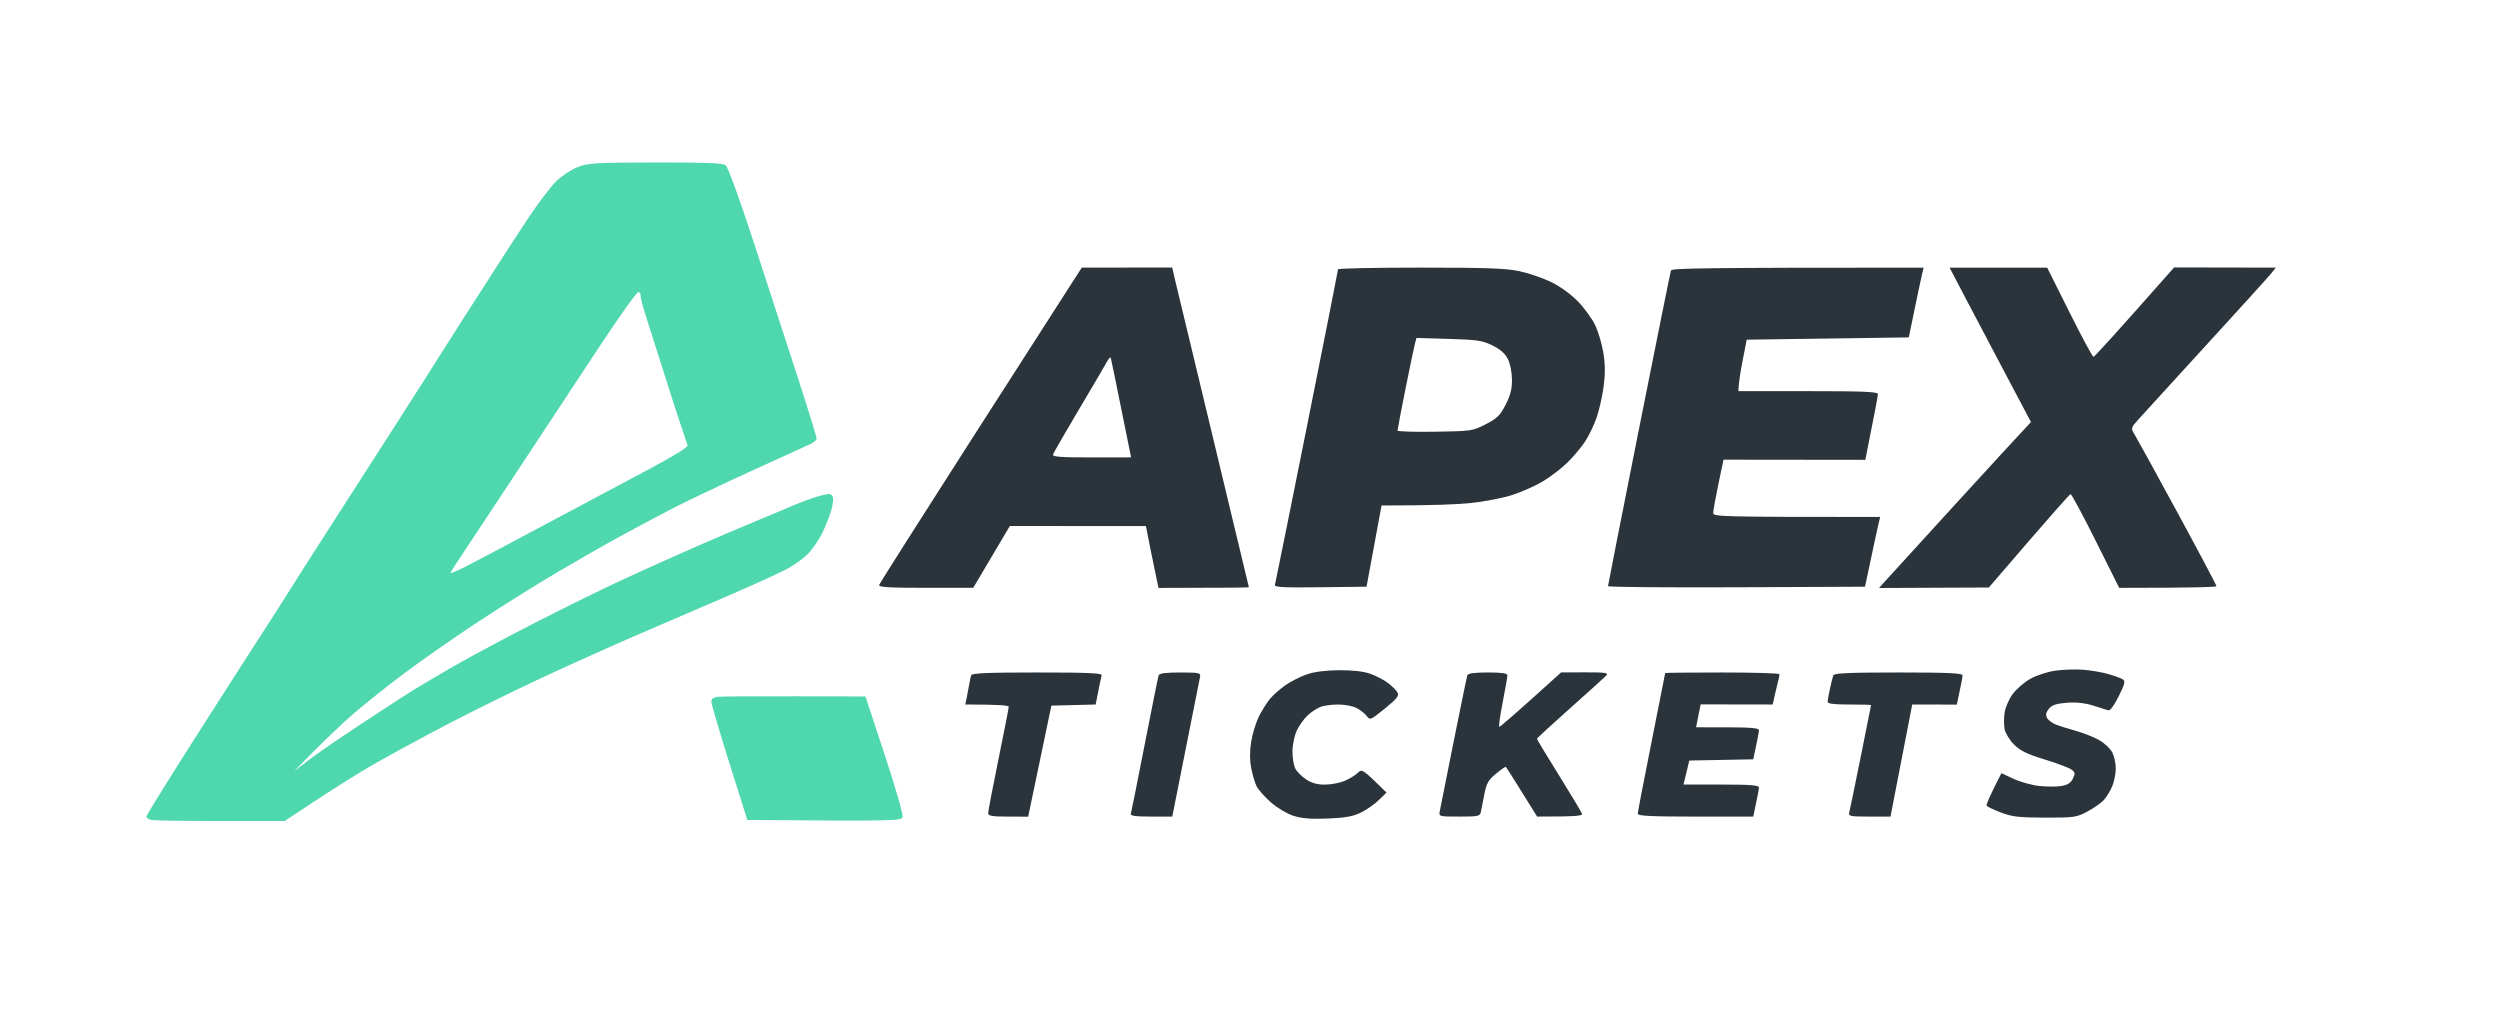
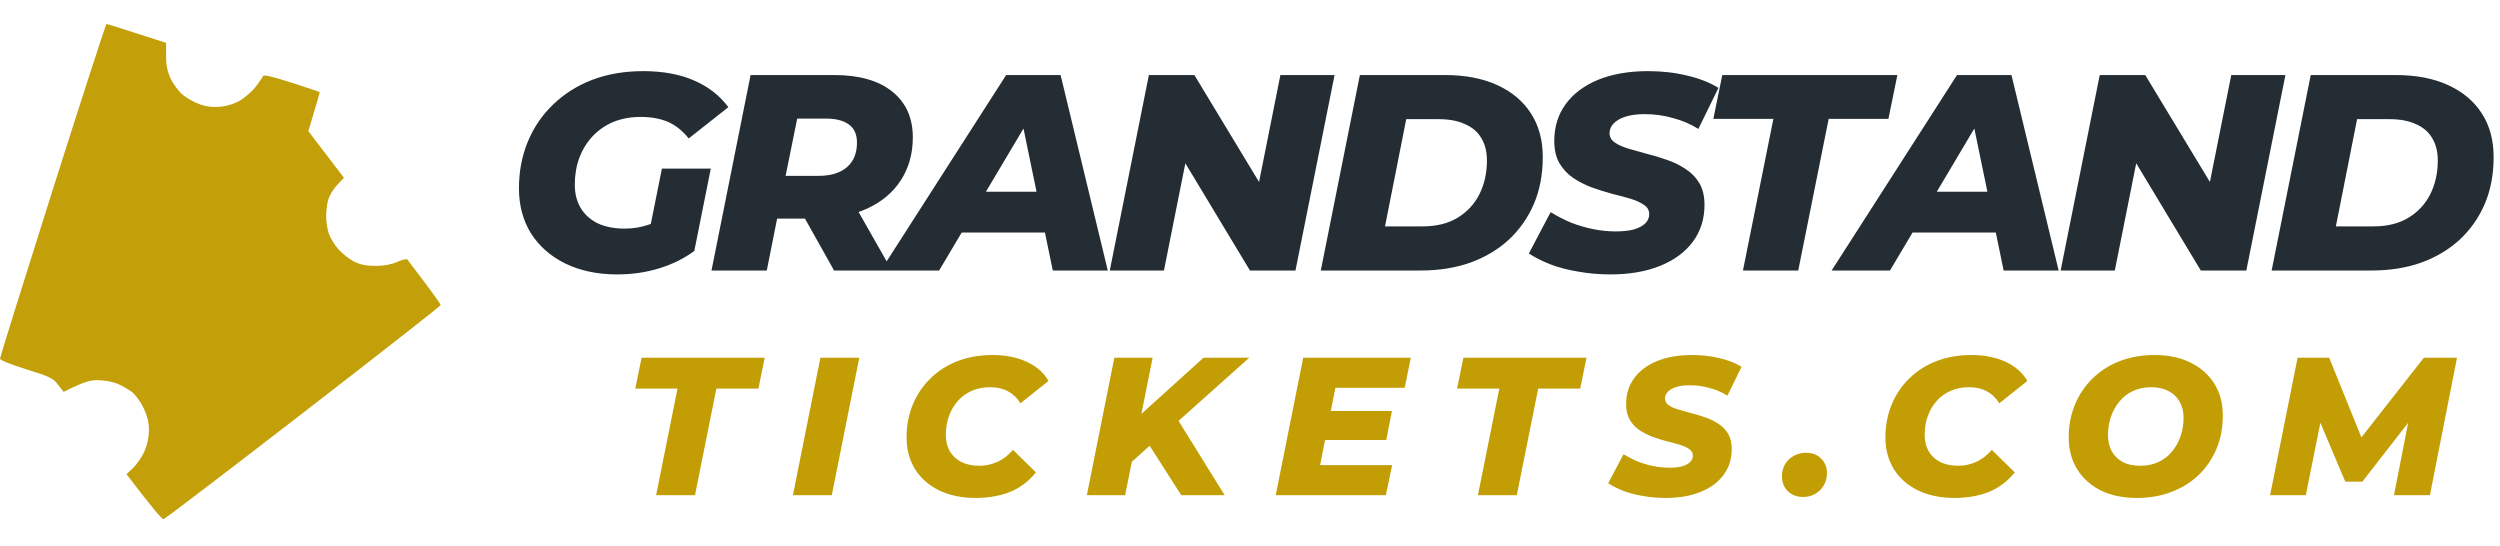
- <svg xmlns="http://www.w3.org/2000/svg" version="1.2" viewBox="0 0 1093 452" width="1093" height="452">
-   <style>
- 		.s0 { opacity: .96;fill: #48d5aa } 
- 		.s1 { opacity: .97;fill: #242e34 } 
- 	</style>
-   <g id="Background">
-     <path id="Path 0" fill-rule="evenodd" class="s0" d="m286.5 71.03c21.92-0.05 29.42 0.25 30.72 1.2 1.06 0.78 5.96 14.25 12.67 34.77 6.01 18.43 14.59 44.75 19.05 58.5 4.46 13.75 8.09 25.56 8.08 26.25-0.01 0.69-1.26 1.78-2.77 2.42-1.51 0.65-13.32 6.03-26.25 11.96-12.93 5.93-27.77 12.98-33 15.67-5.23 2.68-15.13 7.94-22 11.67-6.88 3.73-20.15 11.29-29.5 16.8-9.35 5.51-25.32 15.53-35.5 22.26-10.18 6.74-24.35 16.64-31.5 22.01-7.15 5.37-17.05 13.26-22 17.53-4.95 4.27-12.82 11.69-26 25.19l6.5-5c3.57-2.75 13.96-9.89 23.08-15.88 9.12-5.98 18.79-12.28 21.5-13.99 2.71-1.7 10.99-6.61 18.42-10.91 7.43-4.29 24.3-13.3 37.5-20.03 13.2-6.72 29.63-14.79 36.5-17.92 6.88-3.14 14.3-6.53 16.5-7.53 2.2-1.01 9.63-4.3 16.5-7.31 6.88-3.01 18.13-7.8 25-10.65 6.88-2.84 14.98-6.24 18-7.54 3.02-1.31 7.66-2.97 10.3-3.69 4.15-1.13 4.91-1.11 5.66 0.19 0.53 0.92 0.27 3.44-0.66 6.5-0.84 2.75-2.6 7.14-3.91 9.75-1.32 2.61-3.85 6.38-5.64 8.37-1.79 1.99-5.95 5.1-9.25 6.91-3.3 1.81-15.45 7.34-27 12.29-11.55 4.94-29.77 12.8-40.5 17.45-10.73 4.66-28.95 12.86-40.5 18.23-11.55 5.37-30.22 14.59-41.5 20.48-11.28 5.89-26.13 13.98-33 17.97-6.88 3.99-18.13 11.02-37.5 23.98l-28 0.02c-15.4 0.01-29.01-0.2-30.25-0.46-1.24-0.27-2.25-0.94-2.25-1.49 0-0.55 9.26-15.51 20.57-33.25 11.31-17.74 24.8-38.77 29.97-46.75 5.17-7.98 10.78-16.75 12.46-19.5 1.68-2.75 8.85-14 15.94-25 7.08-11 20.45-31.82 29.72-46.27 9.26-14.44 17.72-27.72 18.8-29.5 1.08-1.77 5.44-8.63 9.68-15.23 4.25-6.6 11.02-17.16 15.04-23.46 4.03-6.3 10.77-16.65 14.98-23 4.22-6.35 9.62-13.45 12-15.78 2.39-2.33 6.59-5.12 9.34-6.2 4.55-1.79 7.62-1.97 34-2.03zm-63.32 139.47c-12.33 18.7-23.27 35.24-24.3 36.75-1.04 1.51-1.88 2.97-1.88 3.25 0 0.28 2.81-0.91 6.25-2.63 3.44-1.72 18.63-9.75 33.75-17.84 15.13-8.1 35.71-19.07 45.75-24.38 11.09-5.86 18.1-10.14 17.87-10.9-0.2-0.69-1.52-4.63-2.93-8.75-1.4-4.13-4.67-14.25-7.26-22.5-2.58-8.25-5.99-18.94-7.56-23.75-1.58-4.81-2.82-9.4-2.77-10.19 0.06-0.79-0.34-1.68-0.89-1.98-0.55-0.3-8.33 10.59-17.3 24.19-8.96 13.6-26.39 40.03-38.73 58.73zm155.19 94l8.43 25.5c4.75 14.39 8.16 26.26 7.81 27.25-0.57 1.63-2.98 1.73-67.89 1.25l-7.87-25c-4.33-13.75-7.86-25.79-7.86-26.75 0.01-1.15 0.95-1.87 2.76-2.11 1.51-0.19 16.67-0.31 64.62-0.14z" />
-     <path id="Path 1" fill-rule="evenodd" class="s1" d="m472.97 117l39.53-0.04 1.2 5.27c0.67 2.9 8.21 34.29 16.77 69.77 8.56 35.48 15.55 64.61 15.54 64.75 0 0.14-8.9 0.26-39.51 0.29l-1.83-8.77q-1.53-7.23-3.67-18.27l-59.5-0.03-16 27.02-20.75 0.01c-16.13 0-20.67-0.28-20.38-1.25 0.2-0.69 18.26-29.15 40.13-63.25 21.87-34.1 41.72-65.04 44.11-68.75zm-1.25 62c-6.05 10.18-11.17 19.06-11.36 19.75-0.27 0.97 3.57 1.25 16.9 1.23l17.25-0.02c-6.63-32.91-8.69-42.91-8.86-43.46-0.17-0.55-0.89 0.13-1.61 1.5-0.72 1.38-6.26 10.82-12.32 21zm149.29-62c28.76 0 37.46 0.31 43.25 1.55 3.98 0.86 10.17 2.96 13.75 4.68 3.86 1.85 8.63 5.28 11.75 8.45 2.88 2.92 6.35 7.68 7.7 10.57 1.35 2.89 2.96 8.4 3.57 12.25 0.79 5.03 0.8 9.19 0.04 14.75-0.58 4.26-1.98 10.34-3.09 13.5-1.12 3.16-3.35 7.78-4.96 10.25-1.6 2.47-5.07 6.61-7.71 9.19-2.64 2.58-7.5 6.31-10.8 8.29-3.3 1.97-9.38 4.66-13.5 5.98-4.13 1.31-12.23 2.87-18 3.47-5.78 0.6-16.92 1.08-39 1.07l-6.56 35.5-20.22 0.25c-15.81 0.2-20.14-0.02-19.84-1 0.21-0.69 6.5-31.85 13.99-69.25 7.48-37.4 13.61-68.34 13.61-68.75 0.01-0.41 16.22-0.75 36.02-0.75zm-2.37 33.13c-0.37 1.3-2.23 10.25-4.16 19.87-1.92 9.63-3.49 17.84-3.48 18.25 0 0.41 7.35 0.64 16.33 0.5 15.94-0.24 16.47-0.32 22.2-3.25 4.99-2.55 6.29-3.82 8.7-8.5 2.13-4.13 2.83-6.87 2.81-11-0.02-3.17-0.78-6.98-1.78-9-1.21-2.42-3.3-4.26-6.75-5.96-4.42-2.18-6.63-2.51-19.11-2.87l-14.11-0.42zm222.38-33.12l-0.68 2.75c-0.37 1.51-1.83 8.37-5.82 27.75l-70.86 1-1.76 9c-0.97 4.95-1.79 10.01-1.88 13.5h30.5c23.72 0 30.5 0.27 30.51 1.25 0.01 0.68-1.23 7.44-5.51 28.78l-62-0.07-2.26 10.77c-1.23 5.92-2.25 11.55-2.25 12.52 0.01 1.63 2.41 1.75 73.01 1.75l-0.68 2.75c-0.37 1.51-1.86 8.37-5.96 27.75l-56.18 0.25c-30.9 0.13-56.18-0.09-56.18-0.5 0.01-0.42 6.1-31.35 13.55-68.75 7.45-37.4 13.73-68.57 13.97-69.25 0.33-0.98 12.33-1.25 110.48-1.25zm11.34 0h42.66l9.75 19.5c5.36 10.73 10.08 19.5 10.5 19.5 0.41 0 8.51-8.8 35.25-39.09l44.5 0.09-2.25 2.77c-1.24 1.52-13.99 15.59-28.34 31.25-14.35 15.66-27.62 30.2-29.5 32.31-3.34 3.75-3.38 3.89-1.75 6.5 0.91 1.47 9.35 16.84 18.76 34.17 9.41 17.32 17.1 31.83 17.09 32.25-0.01 0.41-9.58 0.75-42.51 0.75l-10.25-20.5c-5.64-11.28-10.59-20.49-11-20.47-0.42 0.02-8.63 9.22-35.75 40.82l-48 0.21 2-2.25c1.1-1.24 14.56-15.99 29.91-32.78 15.36-16.8 29.4-32.11 34.51-37.53l-10.06-19c-5.54-10.45-13.55-25.64-17.8-33.75zm58.16 175.78c3.3 0.24 8.25 1.06 11 1.84 2.75 0.77 5.67 1.83 6.5 2.35 1.28 0.8 1.03 1.89-1.75 7.48-1.94 3.91-3.75 6.37-4.5 6.11-0.69-0.25-3.73-1.2-6.75-2.13-3.69-1.12-7.48-1.52-11.5-1.19-4.53 0.37-6.43 1.01-7.75 2.62-1.2 1.47-1.48 2.68-0.88 3.89 0.47 0.96 2.16 2.28 3.75 2.93 1.58 0.65 5.58 1.92 8.88 2.83 3.3 0.9 7.91 2.73 10.25 4.06 2.34 1.34 4.92 3.78 5.75 5.43 0.82 1.65 1.5 4.8 1.5 7 0 2.2-0.7 5.68-1.56 7.75-0.85 2.06-2.54 4.8-3.75 6.09-1.2 1.3-4.44 3.55-7.19 5-4.71 2.5-5.78 2.65-18.5 2.62-11.46-0.04-14.37-0.38-19.25-2.25-3.16-1.22-5.96-2.55-6.21-2.96-0.26-0.42 1.09-3.79 6.46-14.25l5.25 2.47c2.89 1.36 7.95 2.77 11.25 3.14 3.3 0.36 7.69 0.37 9.75 0.02 2.7-0.46 4.1-1.36 5-3.24 1.1-2.29 1-2.78-0.75-4.02-1.1-0.77-6.39-2.75-11.75-4.39-7.59-2.32-10.53-3.76-13.25-6.48-1.93-1.94-3.77-4.96-4.11-6.75-0.33-1.79-0.33-5.05 0-7.25 0.33-2.2 1.9-5.8 3.49-8 1.59-2.2 5.08-5.23 7.75-6.72 2.68-1.5 7.57-3.11 10.87-3.57 3.3-0.47 8.7-0.66 12-0.43zm-325 0.23c5.75-0.04 10.62 0.51 13.5 1.52 2.47 0.87 5.96 2.68 7.75 4.02 1.79 1.35 3.68 3.23 4.21 4.2 0.8 1.44-0.17 2.67-5.5 7-6.29 5.11-6.5 5.19-7.96 3.25-0.83-1.1-2.85-2.68-4.5-3.5-1.65-0.83-5.25-1.5-8-1.5-2.75 0-6.24 0.47-7.75 1.06-1.51 0.58-4.05 2.27-5.63 3.75-1.58 1.48-3.71 4.49-4.73 6.69-1.01 2.2-1.85 6.25-1.85 9-0.01 2.75 0.54 6.1 1.22 7.45 0.68 1.35 2.81 3.5 4.74 4.78 2.45 1.63 4.92 2.31 8.25 2.29 2.61-0.01 6.44-0.72 8.5-1.58 2.06-0.86 4.65-2.42 5.75-3.49 1.98-1.91 2.04-1.88 12.67 8.55l-3.34 3.26c-1.83 1.79-5.36 4.26-7.83 5.47-3.47 1.7-6.8 2.31-14.5 2.62-7.33 0.3-11.34-0.02-15-1.18-2.82-0.9-7.13-3.47-9.89-5.89-2.68-2.35-5.49-5.52-6.25-7.03-0.75-1.52-1.81-5.12-2.36-8q-1-5.25 0-11.5c0.55-3.44 2.07-8.39 3.37-11 1.31-2.62 3.5-6.1 4.87-7.75 1.37-1.65 4.43-4.35 6.81-6 2.39-1.65 6.61-3.78 9.39-4.72 3.23-1.1 8.31-1.74 14.06-1.77zm-132.03 0.99c22.36 0 28.45 0.27 28.15 1.25-0.2 0.68-0.88 3.83-2.62 12.75l-19.36 0.5-10.14 48.53-8.75-0.02c-7.11-0.01-8.75-0.3-8.75-1.51 0-0.83 2.02-11.4 4.5-23.5 2.47-12.1 4.5-22.45 4.5-23 0-0.6-3.83-1-19-1l0.58-2.75c0.31-1.52 0.8-4.1 1.08-5.75 0.28-1.65 0.69-3.57 0.9-4.25 0.3-0.97 6.97-1.25 28.91-1.25zm62.5 0c8.06 0 8.99 0.18 8.7 1.75-0.18 0.96-2.99 15.13-12.17 61.25h-9.25c-6.94 0-9.15-0.32-8.86-1.25 0.21-0.69 2.93-14.3 6.05-30.25 3.11-15.95 5.85-29.57 6.08-30.25 0.3-0.88 3.13-1.25 9.45-1.25zm134.5 0c6.15 0 8.53 0.34 8.54 1.25 0.01 0.68-0.92 5.97-2.05 11.75-1.13 5.77-1.81 10.61-1.51 10.75 0.3 0.13 6.51-5.16 27.05-23.78l10.5-0.03c8.51-0.03 10.28 0.21 9.36 1.26-0.63 0.71-7.73 7.15-15.78 14.3-8.05 7.15-14.64 13.22-14.64 13.5-0.01 0.27 4.33 7.47 9.65 16 5.31 8.52 9.82 16.06 10.03 16.75 0.29 0.94-2.09 1.25-19.62 1.25l-6.68-10.75c-3.67-5.92-6.82-10.87-7-11-0.18-0.14-2.11 1.21-4.29 3-3.3 2.7-4.15 4.17-5.04 8.75-0.59 3.02-1.28 6.51-1.53 7.75-0.44 2.13-0.93 2.25-9.46 2.25-8.8 0-8.99-0.06-8.57-2.25 0.24-1.24 2.95-14.85 6.03-30.25 3.08-15.4 5.8-28.57 6.04-29.25 0.31-0.87 3.06-1.25 8.97-1.25zm102.53 0c13.75 0 25 0.33 24.99 0.75 0 0.41-0.41 2.32-0.9 4.25-0.49 1.92-1.17 4.73-2.09 9l-31.5-0.05-2 10.01 13.75 0.02c10.32 0.01 13.75 0.33 13.74 1.27 0 0.68-0.56 3.83-2.49 12.71l-27.96 0.54-2.54 10.5h16.5c12.53 0 16.5 0.3 16.49 1.25 0 0.68-0.56 3.84-2.49 12.76h-25.25c-19.53-0.01-25.25-0.3-25.24-1.26 0-0.69 2.7-14.75 6-31.25 3.29-16.5 5.99-30.12 5.99-30.25 0-0.14 11.25-0.25 25-0.25zm76.97 0c21.75 0 28.03 0.28 28.04 1.25 0 0.68-0.56 3.84-2.51 12.79l-19.5-0.04-9.5 49.02-9.25-0.01c-8.32-0.01-9.21-0.19-8.79-1.76 0.25-0.97 2.5-11.88 5.01-24.25 2.5-12.38 4.55-22.62 4.54-22.75-0.01-0.14-4.29-0.25-9.51-0.25-6.95 0-9.5-0.34-9.48-1.25 0.02-0.69 0.48-3.28 1.03-5.75 0.55-2.48 1.2-5.07 1.45-5.75 0.34-0.96 6.96-1.25 28.47-1.25z" />
-   </g>
+ <svg xmlns="http://www.w3.org/2000/svg" width="1146" height="250" viewBox="0 0 1146 250" fill="none">
+   <path opacity="0.98" fill-rule="evenodd" clip-rule="evenodd" d="M48.815 11C49.123 10.991 55.401 12.936 76.139 19.645L76.13 25.554C76.121 29.826 76.701 32.726 78.214 36.008C79.365 38.508 81.911 41.889 83.868 43.517C85.825 45.144 89.467 47.144 91.958 47.962C95.111 48.989 98.001 49.271 101.471 48.88C104.579 48.535 107.967 47.371 110.477 45.798C112.696 44.417 115.768 41.644 117.317 39.644C118.866 37.644 120.316 35.508 120.542 34.908C120.832 34.126 124.619 34.99 133.634 37.899C140.61 40.144 146.408 42.071 146.526 42.18C146.635 42.28 145.52 46.362 141.335 60.098L157.643 81.46L154.472 84.869C152.732 86.742 150.893 89.814 150.404 91.687C149.905 93.56 149.507 96.941 149.507 99.187C149.516 101.432 150.023 104.877 150.639 106.841C151.246 108.795 153.203 112.068 154.988 114.113C156.764 116.15 160.025 118.74 162.236 119.859C165.171 121.34 167.835 121.886 172.138 121.877C176.052 121.877 179.395 121.258 182.104 120.059C184.351 119.059 186.417 118.559 186.707 118.94C186.997 119.322 190.566 124.04 194.634 129.413C198.711 134.785 202.018 139.494 202 139.867C201.982 140.239 173.642 162.429 139.015 189.183C104.388 215.936 75.56 237.898 74.953 237.998C74.337 238.098 70.269 233.499 57.983 217.363L61.082 214.409C62.785 212.781 65.096 209.409 66.21 206.909C67.496 204.036 68.257 200.527 68.275 197.364C68.303 193.773 67.623 190.882 65.866 187.137C64.507 184.237 62.106 180.919 60.475 179.692C58.853 178.474 55.9 176.783 53.907 175.929C51.913 175.074 48.008 174.329 45.218 174.283C41.286 174.201 38.921 174.792 29.155 179.638L26.582 176.32C24.262 173.329 22.822 172.629 12.004 169.274C4.983 167.093 0 165.075 0 164.411C0 163.784 10.863 129.013 24.127 87.142C37.399 45.271 48.516 11 48.815 11Z" fill="#C29E04" />
+   <path d="M282.944 125.792C273.899 125.792 265.963 124.128 259.136 120.8C252.395 117.472 247.147 112.864 243.392 106.976C239.723 101.003 237.888 94.133 237.888 86.368C237.888 78.603 239.253 71.435 241.984 64.864C244.715 58.293 248.597 52.619 253.632 47.84C258.667 42.976 264.64 39.221 271.552 36.576C278.549 33.931 286.315 32.608 294.848 32.608C303.808 32.608 311.531 34.016 318.016 36.832C324.587 39.648 329.877 43.744 333.888 49.12L315.712 63.456C312.725 59.787 309.483 57.227 305.984 55.776C302.485 54.325 298.389 53.6 293.696 53.6C289.088 53.6 284.907 54.368 281.152 55.904C277.483 57.44 274.325 59.616 271.68 62.432C269.035 65.248 266.987 68.576 265.536 72.416C264.171 76.171 263.488 80.267 263.488 84.704C263.488 88.715 264.384 92.256 266.176 95.328C267.968 98.315 270.571 100.661 273.984 102.368C277.397 103.989 281.536 104.8 286.4 104.8C290.325 104.8 294.08 104.16 297.664 102.88C301.333 101.6 305.003 99.467 308.672 96.48L318.272 115.04C313.664 118.453 308.331 121.099 302.272 122.976C296.213 124.853 289.771 125.792 282.944 125.792ZM296.64 111.072L303.424 77.28H325.824L318.272 115.04L296.64 111.072ZM326.148 124L344.068 34.4H382.34C393.86 34.4 402.735 36.917 408.964 41.952C415.279 46.987 418.436 53.984 418.436 62.944C418.436 70.453 416.601 77.024 412.932 82.656C409.348 88.203 404.228 92.512 397.572 95.584C390.916 98.656 383.065 100.192 374.02 100.192H344.964L358.404 89.312L351.492 124H326.148ZM382.34 124L364.036 91.36H390.276L408.836 124H382.34ZM357.764 92.256L348.932 80.608H375.172C380.804 80.608 385.156 79.285 388.228 76.64C391.3 73.995 392.836 70.24 392.836 65.376C392.836 61.621 391.599 58.848 389.124 57.056C386.649 55.264 383.193 54.368 378.756 54.368H354.308L367.876 42.336L357.764 92.256ZM403.746 124L461.218 34.4H486.178L507.81 124H482.594L466.594 46.432H476.578L430.498 124H403.746ZM428.834 106.592L439.074 87.904H482.85L485.666 106.592H428.834ZM508.723 124L526.643 34.4H547.507L583.731 94.304L575.027 94.048L586.931 34.4H611.763L593.843 124H572.979L536.883 64.096L545.459 64.352L533.555 124H508.723ZM605.448 124L623.368 34.4H662.28C671.667 34.4 679.688 35.936 686.344 39.008C693.085 42.08 698.248 46.432 701.832 52.064C705.416 57.611 707.208 64.267 707.208 72.032C707.208 79.968 705.843 87.136 703.112 93.536C700.381 99.851 696.541 105.312 691.592 109.92C686.643 114.443 680.755 117.941 673.928 120.416C667.101 122.805 659.549 124 651.272 124H605.448ZM634.888 103.776H652.04C658.44 103.776 663.816 102.453 668.168 99.808C672.52 97.163 675.848 93.579 678.152 89.056C680.456 84.448 681.608 79.285 681.608 73.568C681.608 69.557 680.755 66.144 679.048 63.328C677.427 60.512 674.952 58.379 671.624 56.928C668.381 55.392 664.328 54.624 659.464 54.624H644.616L634.888 103.776ZM738.206 125.792C733.086 125.792 728.179 125.365 723.486 124.512C718.793 123.744 714.526 122.635 710.686 121.184C706.846 119.648 703.561 117.984 700.83 116.192L710.814 97.248C713.886 99.125 717.043 100.747 720.286 102.112C723.614 103.392 726.985 104.373 730.398 105.056C733.811 105.739 737.225 106.08 740.638 106.08C743.881 106.08 746.654 105.781 748.958 105.184C751.262 104.501 753.011 103.563 754.206 102.368C755.401 101.173 755.998 99.765 755.998 98.144C755.998 96.352 755.187 94.944 753.566 93.92C752.03 92.811 749.982 91.872 747.422 91.104C744.862 90.336 742.003 89.568 738.846 88.8C735.774 87.947 732.659 86.965 729.502 85.856C726.43 84.661 723.614 83.211 721.054 81.504C718.494 79.712 716.403 77.451 714.782 74.72C713.246 71.989 712.478 68.619 712.478 64.608C712.478 58.123 714.227 52.491 717.726 47.712C721.225 42.933 726.174 39.221 732.574 36.576C739.059 33.931 746.697 32.608 755.486 32.608C761.886 32.608 767.859 33.291 773.406 34.656C778.953 35.936 783.731 37.813 787.742 40.288L778.526 59.104C775.027 56.885 771.145 55.221 766.878 54.112C762.697 52.917 758.387 52.32 753.95 52.32C750.537 52.32 747.593 52.704 745.118 53.472C742.729 54.24 740.894 55.307 739.614 56.672C738.419 57.952 737.822 59.403 737.822 61.024C737.822 62.731 738.59 64.139 740.126 65.248C741.662 66.357 743.71 67.296 746.27 68.064C748.915 68.832 751.774 69.643 754.846 70.496C758.003 71.264 761.118 72.203 764.19 73.312C767.262 74.336 770.121 75.744 772.766 77.536C775.411 79.243 777.502 81.419 779.038 84.064C780.574 86.709 781.342 89.995 781.342 93.92C781.342 100.32 779.593 105.909 776.094 110.688C772.595 115.467 767.603 119.179 761.118 121.824C754.633 124.469 746.995 125.792 738.206 125.792ZM798.967 124L812.919 54.496H785.399L789.495 34.4H869.751L865.655 54.496H838.263L824.311 124H798.967ZM839.621 124L897.093 34.4H922.053L943.685 124H918.469L902.469 46.432H912.453L866.373 124H839.621ZM864.709 106.592L874.949 87.904H918.725L921.541 106.592H864.709ZM944.598 124L962.518 34.4H983.382L1019.61 94.304L1010.9 94.048L1022.81 34.4H1047.64L1029.72 124H1008.85L972.758 64.096L981.334 64.352L969.43 124H944.598ZM1041.32 124L1059.24 34.4H1098.16C1107.54 34.4 1115.56 35.936 1122.22 39.008C1128.96 42.08 1134.12 46.432 1137.71 52.064C1141.29 57.611 1143.08 64.267 1143.08 72.032C1143.08 79.968 1141.72 87.136 1138.99 93.536C1136.26 99.851 1132.42 105.312 1127.47 109.92C1122.52 114.443 1116.63 117.941 1109.8 120.416C1102.98 122.805 1095.42 124 1087.15 124H1041.32ZM1070.76 103.776H1087.92C1094.32 103.776 1099.69 102.453 1104.04 99.808C1108.4 97.163 1111.72 93.579 1114.03 89.056C1116.33 84.448 1117.48 79.285 1117.48 73.568C1117.48 69.557 1116.63 66.144 1114.92 63.328C1113.3 60.512 1110.83 58.379 1107.5 56.928C1104.26 55.392 1100.2 54.624 1095.34 54.624H1080.49L1070.76 103.776Z" fill="#232D33" />
+   <path d="M300.76 227L310.57 178.13H291.22L294.1 164H350.53L347.65 178.13H328.39L318.58 227H300.76ZM363.469 227L376.069 164H393.889L381.289 227H363.469ZM447.247 228.26C440.827 228.26 435.217 227.09 430.417 224.75C425.677 222.41 422.017 219.17 419.437 215.03C416.857 210.83 415.567 206 415.567 200.54C415.567 195.08 416.527 190.04 418.447 185.42C420.367 180.8 423.067 176.81 426.547 173.45C430.027 170.03 434.167 167.39 438.967 165.53C443.827 163.67 449.197 162.74 455.077 162.74C460.897 162.74 466.057 163.76 470.557 165.8C475.057 167.84 478.417 170.78 480.637 174.62L467.767 184.88C466.327 182.48 464.437 180.65 462.097 179.39C459.817 178.13 457.087 177.5 453.907 177.5C450.847 177.5 448.057 178.04 445.537 179.12C443.077 180.2 440.947 181.73 439.147 183.71C437.347 185.69 435.967 188.03 435.007 190.73C434.047 193.37 433.567 196.25 433.567 199.37C433.567 202.19 434.167 204.68 435.367 206.84C436.627 208.94 438.397 210.59 440.677 211.79C443.017 212.93 445.777 213.5 448.957 213.5C451.777 213.5 454.477 212.93 457.057 211.79C459.697 210.65 462.127 208.79 464.347 206.21L474.877 216.56C471.337 220.82 467.257 223.85 462.637 225.65C458.017 227.39 452.887 228.26 447.247 228.26ZM517.022 213.32L519.632 192.98L551.672 164H572.642L539.792 193.34L527.912 203.51L517.022 213.32ZM498.212 227L510.812 164H528.362L515.762 227H498.212ZM541.502 227L524.852 200.99L537.812 189.02L561.392 227H541.502ZM608.818 188.39H638.068L635.458 201.71H606.208L608.818 188.39ZM605.128 213.23H638.158L635.278 227H584.788L597.388 164H646.708L643.918 177.77H612.148L605.128 213.23ZM677.477 227L687.287 178.13H667.937L670.817 164H727.247L724.367 178.13H705.107L695.297 227H677.477ZM763.5 228.26C759.9 228.26 756.45 227.96 753.15 227.36C749.85 226.82 746.85 226.04 744.15 225.02C741.45 223.94 739.14 222.77 737.22 221.51L744.24 208.19C746.4 209.51 748.62 210.65 750.9 211.61C753.24 212.51 755.61 213.2 758.01 213.68C760.41 214.16 762.81 214.4 765.21 214.4C767.49 214.4 769.44 214.19 771.06 213.77C772.68 213.29 773.91 212.63 774.75 211.79C775.59 210.95 776.01 209.96 776.01 208.82C776.01 207.56 775.44 206.57 774.3 205.85C773.22 205.07 771.78 204.41 769.98 203.87C768.18 203.33 766.17 202.79 763.95 202.25C761.79 201.65 759.6 200.96 757.38 200.18C755.22 199.34 753.24 198.32 751.44 197.12C749.64 195.86 748.17 194.27 747.03 192.35C745.95 190.43 745.41 188.06 745.41 185.24C745.41 180.68 746.64 176.72 749.1 173.36C751.56 170 755.04 167.39 759.54 165.53C764.1 163.67 769.47 162.74 775.65 162.74C780.15 162.74 784.35 163.22 788.25 164.18C792.15 165.08 795.51 166.4 798.33 168.14L791.85 181.37C789.39 179.81 786.66 178.64 783.66 177.86C780.72 177.02 777.69 176.6 774.57 176.6C772.17 176.6 770.1 176.87 768.36 177.41C766.68 177.95 765.39 178.7 764.49 179.66C763.65 180.56 763.23 181.58 763.23 182.72C763.23 183.92 763.77 184.91 764.85 185.69C765.93 186.47 767.37 187.13 769.17 187.67C771.03 188.21 773.04 188.78 775.2 189.38C777.42 189.92 779.61 190.58 781.77 191.36C783.93 192.08 785.94 193.07 787.8 194.33C789.66 195.53 791.13 197.06 792.21 198.92C793.29 200.78 793.83 203.09 793.83 205.85C793.83 210.35 792.6 214.28 790.14 217.64C787.68 221 784.17 223.61 779.61 225.47C775.05 227.33 769.68 228.26 763.5 228.26ZM826.589 227.81C823.709 227.81 821.369 226.94 819.569 225.2C817.769 223.4 816.869 221.15 816.869 218.45C816.869 215.15 817.949 212.51 820.109 210.53C822.269 208.55 824.849 207.56 827.849 207.56C830.729 207.56 833.039 208.43 834.779 210.17C836.579 211.91 837.479 214.16 837.479 216.92C837.479 219.08 836.969 220.97 835.949 222.59C834.989 224.21 833.669 225.5 831.989 226.46C830.369 227.36 828.569 227.81 826.589 227.81ZM895.95 228.26C889.53 228.26 883.92 227.09 879.12 224.75C874.38 222.41 870.72 219.17 868.14 215.03C865.56 210.83 864.27 206 864.27 200.54C864.27 195.08 865.23 190.04 867.15 185.42C869.07 180.8 871.77 176.81 875.25 173.45C878.73 170.03 882.87 167.39 887.67 165.53C892.53 163.67 897.9 162.74 903.78 162.74C909.6 162.74 914.76 163.76 919.26 165.8C923.76 167.84 927.12 170.78 929.34 174.62L916.47 184.88C915.03 182.48 913.14 180.65 910.8 179.39C908.52 178.13 905.79 177.5 902.61 177.5C899.55 177.5 896.76 178.04 894.24 179.12C891.78 180.2 889.65 181.73 887.85 183.71C886.05 185.69 884.67 188.03 883.71 190.73C882.75 193.37 882.27 196.25 882.27 199.37C882.27 202.19 882.87 204.68 884.07 206.84C885.33 208.94 887.1 210.59 889.38 211.79C891.72 212.93 894.48 213.5 897.66 213.5C900.48 213.5 903.18 212.93 905.76 211.79C908.4 210.65 910.83 208.79 913.05 206.21L923.58 216.56C920.04 220.82 915.96 223.85 911.34 225.65C906.72 227.39 901.59 228.26 895.95 228.26ZM979.617 228.26C973.137 228.26 967.557 227.09 962.877 224.75C958.197 222.35 954.597 219.08 952.077 214.94C949.557 210.8 948.297 206 948.297 200.54C948.297 195.02 949.257 189.98 951.177 185.42C953.097 180.8 955.797 176.81 959.277 173.45C962.757 170.03 966.897 167.39 971.697 165.53C976.557 163.67 981.867 162.74 987.627 162.74C994.107 162.74 999.687 163.94 1004.37 166.34C1009.05 168.68 1012.65 171.92 1015.17 176.06C1017.69 180.2 1018.95 185 1018.95 190.46C1018.95 195.98 1017.99 201.05 1016.07 205.67C1014.15 210.23 1011.45 214.22 1007.97 217.64C1004.49 221 1000.32 223.61 995.457 225.47C990.657 227.33 985.377 228.26 979.617 228.26ZM981.147 213.5C984.267 213.5 987.027 212.93 989.427 211.79C991.887 210.65 993.957 209.06 995.637 207.02C997.377 204.92 998.697 202.55 999.597 199.91C1000.5 197.27 1000.95 194.48 1000.95 191.54C1000.95 188.72 1000.35 186.26 999.147 184.16C998.007 182.06 996.327 180.44 994.107 179.3C991.947 178.1 989.277 177.5 986.097 177.5C983.037 177.5 980.277 178.07 977.817 179.21C975.357 180.35 973.257 181.97 971.517 184.07C969.837 186.11 968.547 188.45 967.647 191.09C966.747 193.73 966.297 196.52 966.297 199.46C966.297 202.22 966.867 204.68 968.007 206.84C969.207 208.94 970.887 210.59 973.047 211.79C975.267 212.93 977.967 213.5 981.147 213.5ZM1040.61 227L1053.21 164H1067.7L1085.07 206.93H1077.42L1111.08 164H1126.29L1113.87 227H1097.4L1104.87 188.84L1107.84 188.75L1082.91 220.79H1075.08L1061.49 188.66L1064.64 188.93L1056.99 227H1040.61Z" fill="#C29E04" />
</svg>
